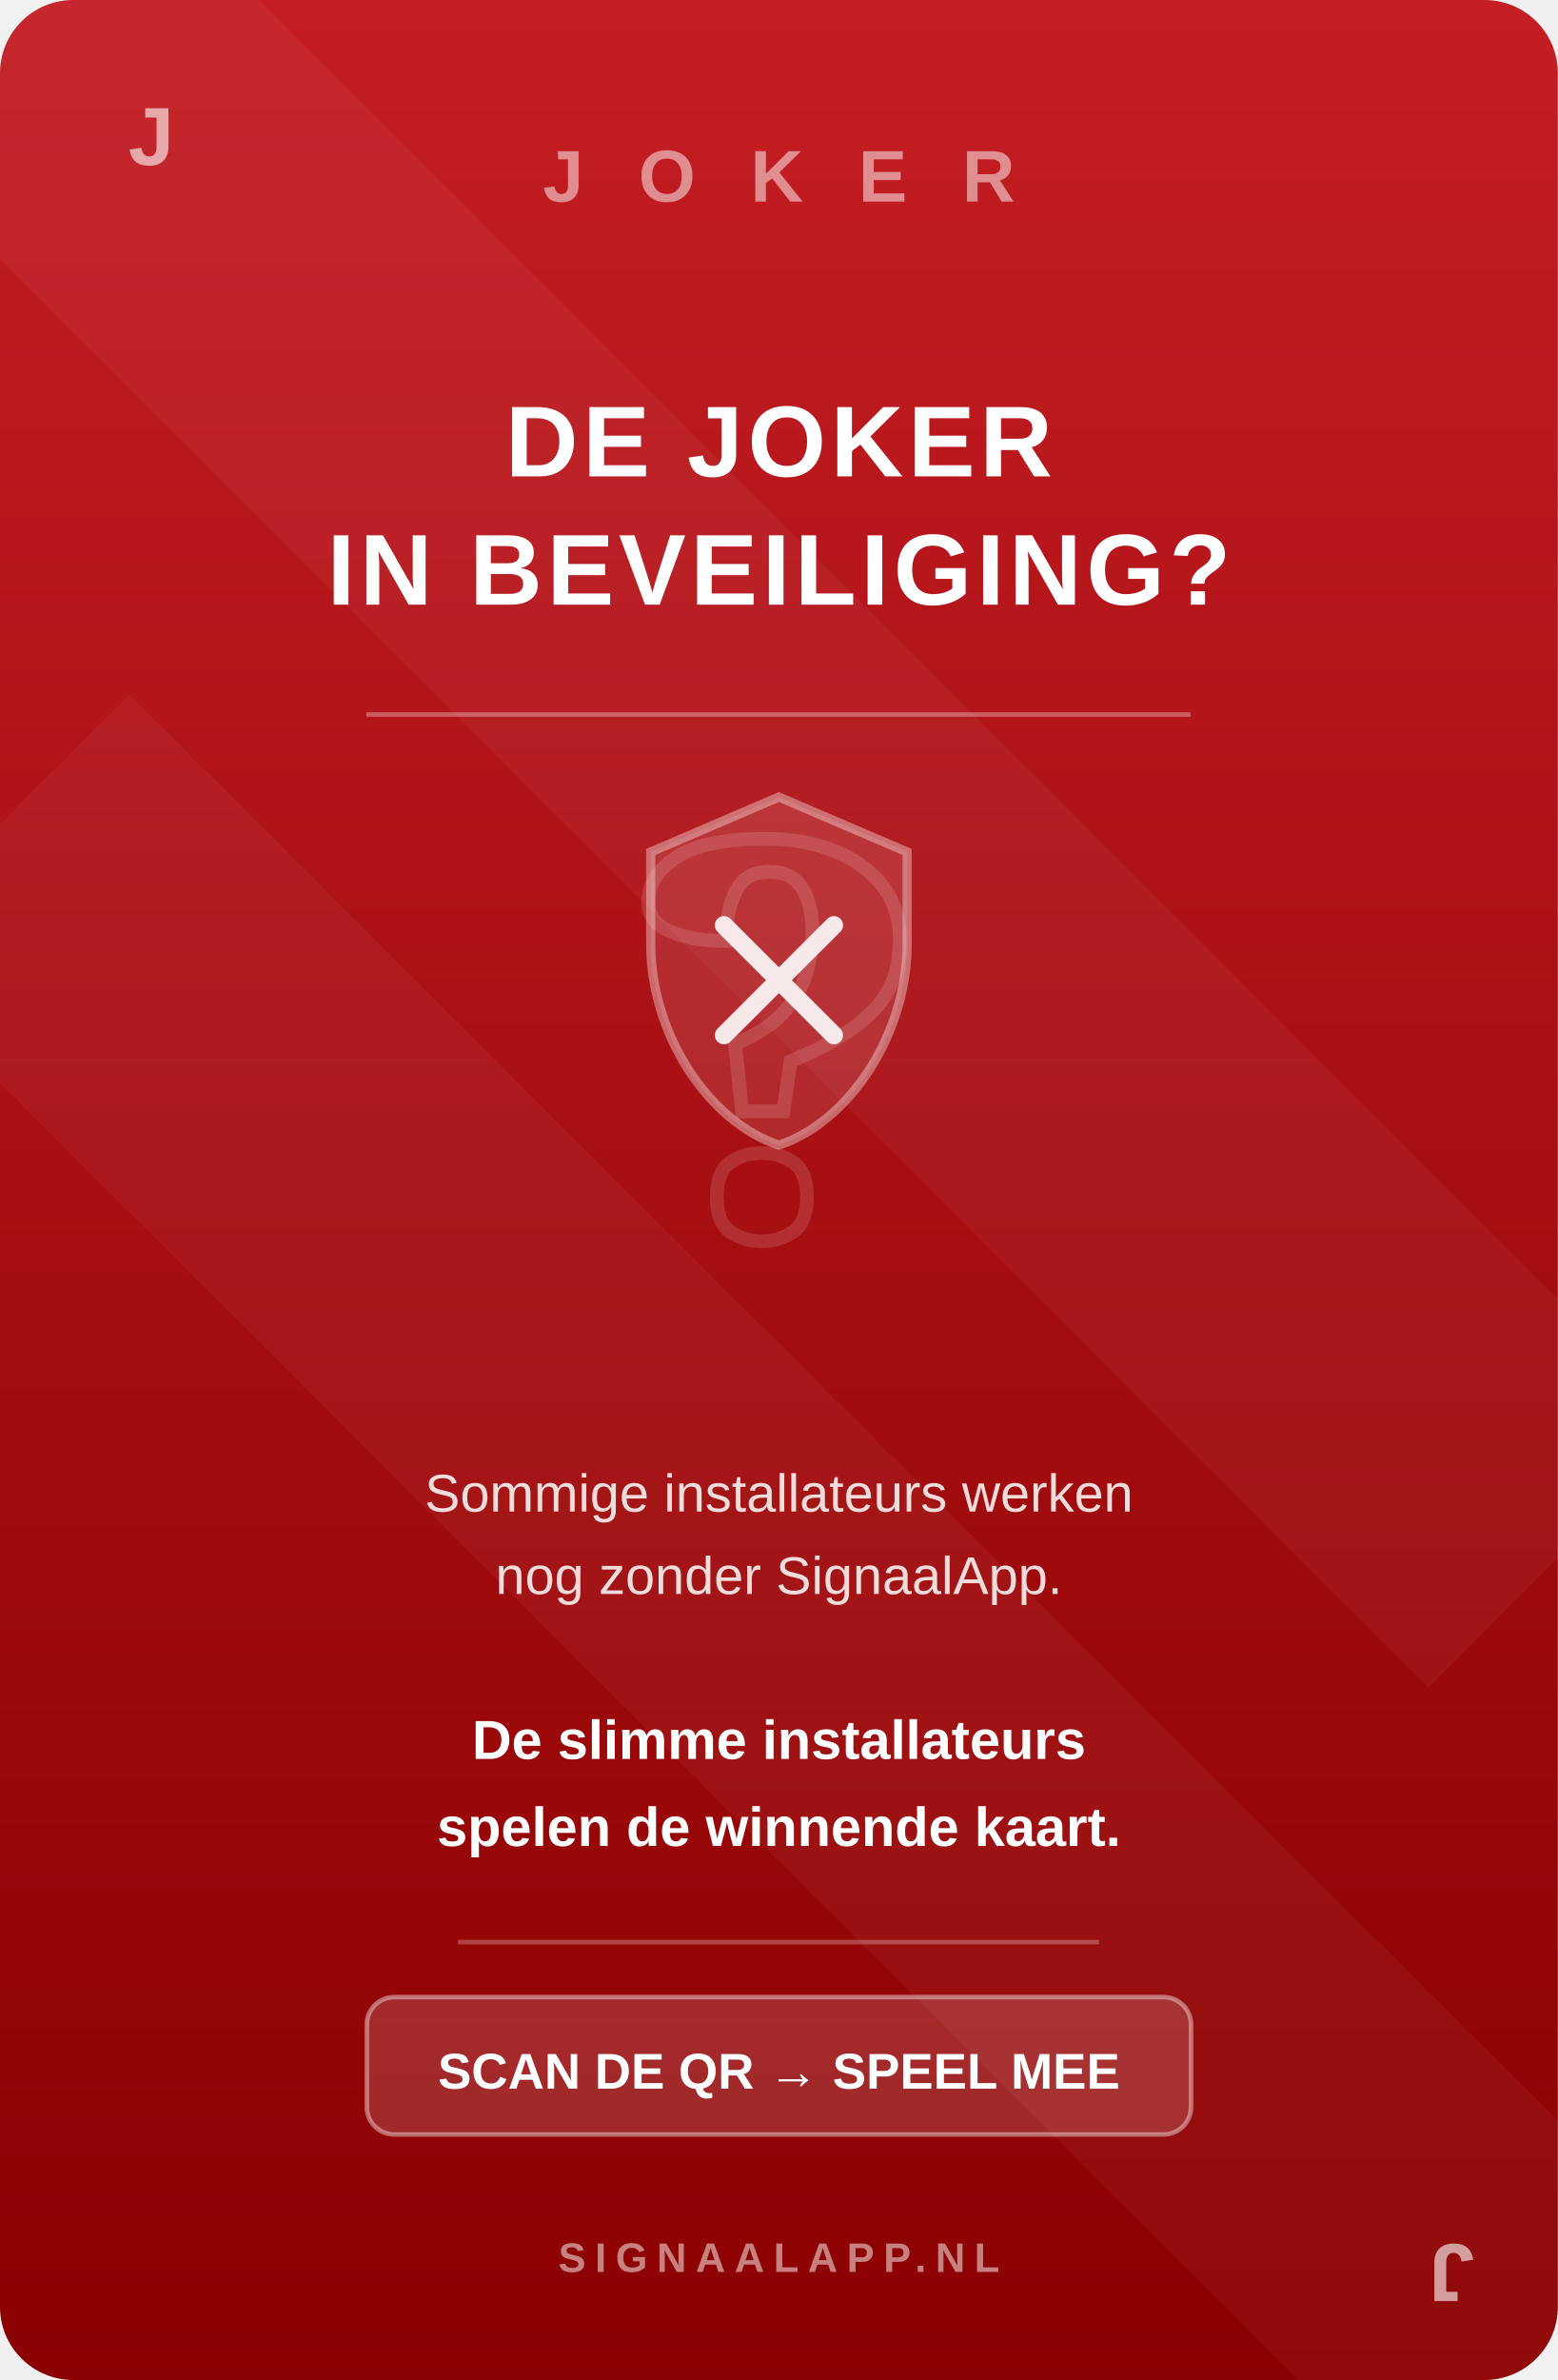
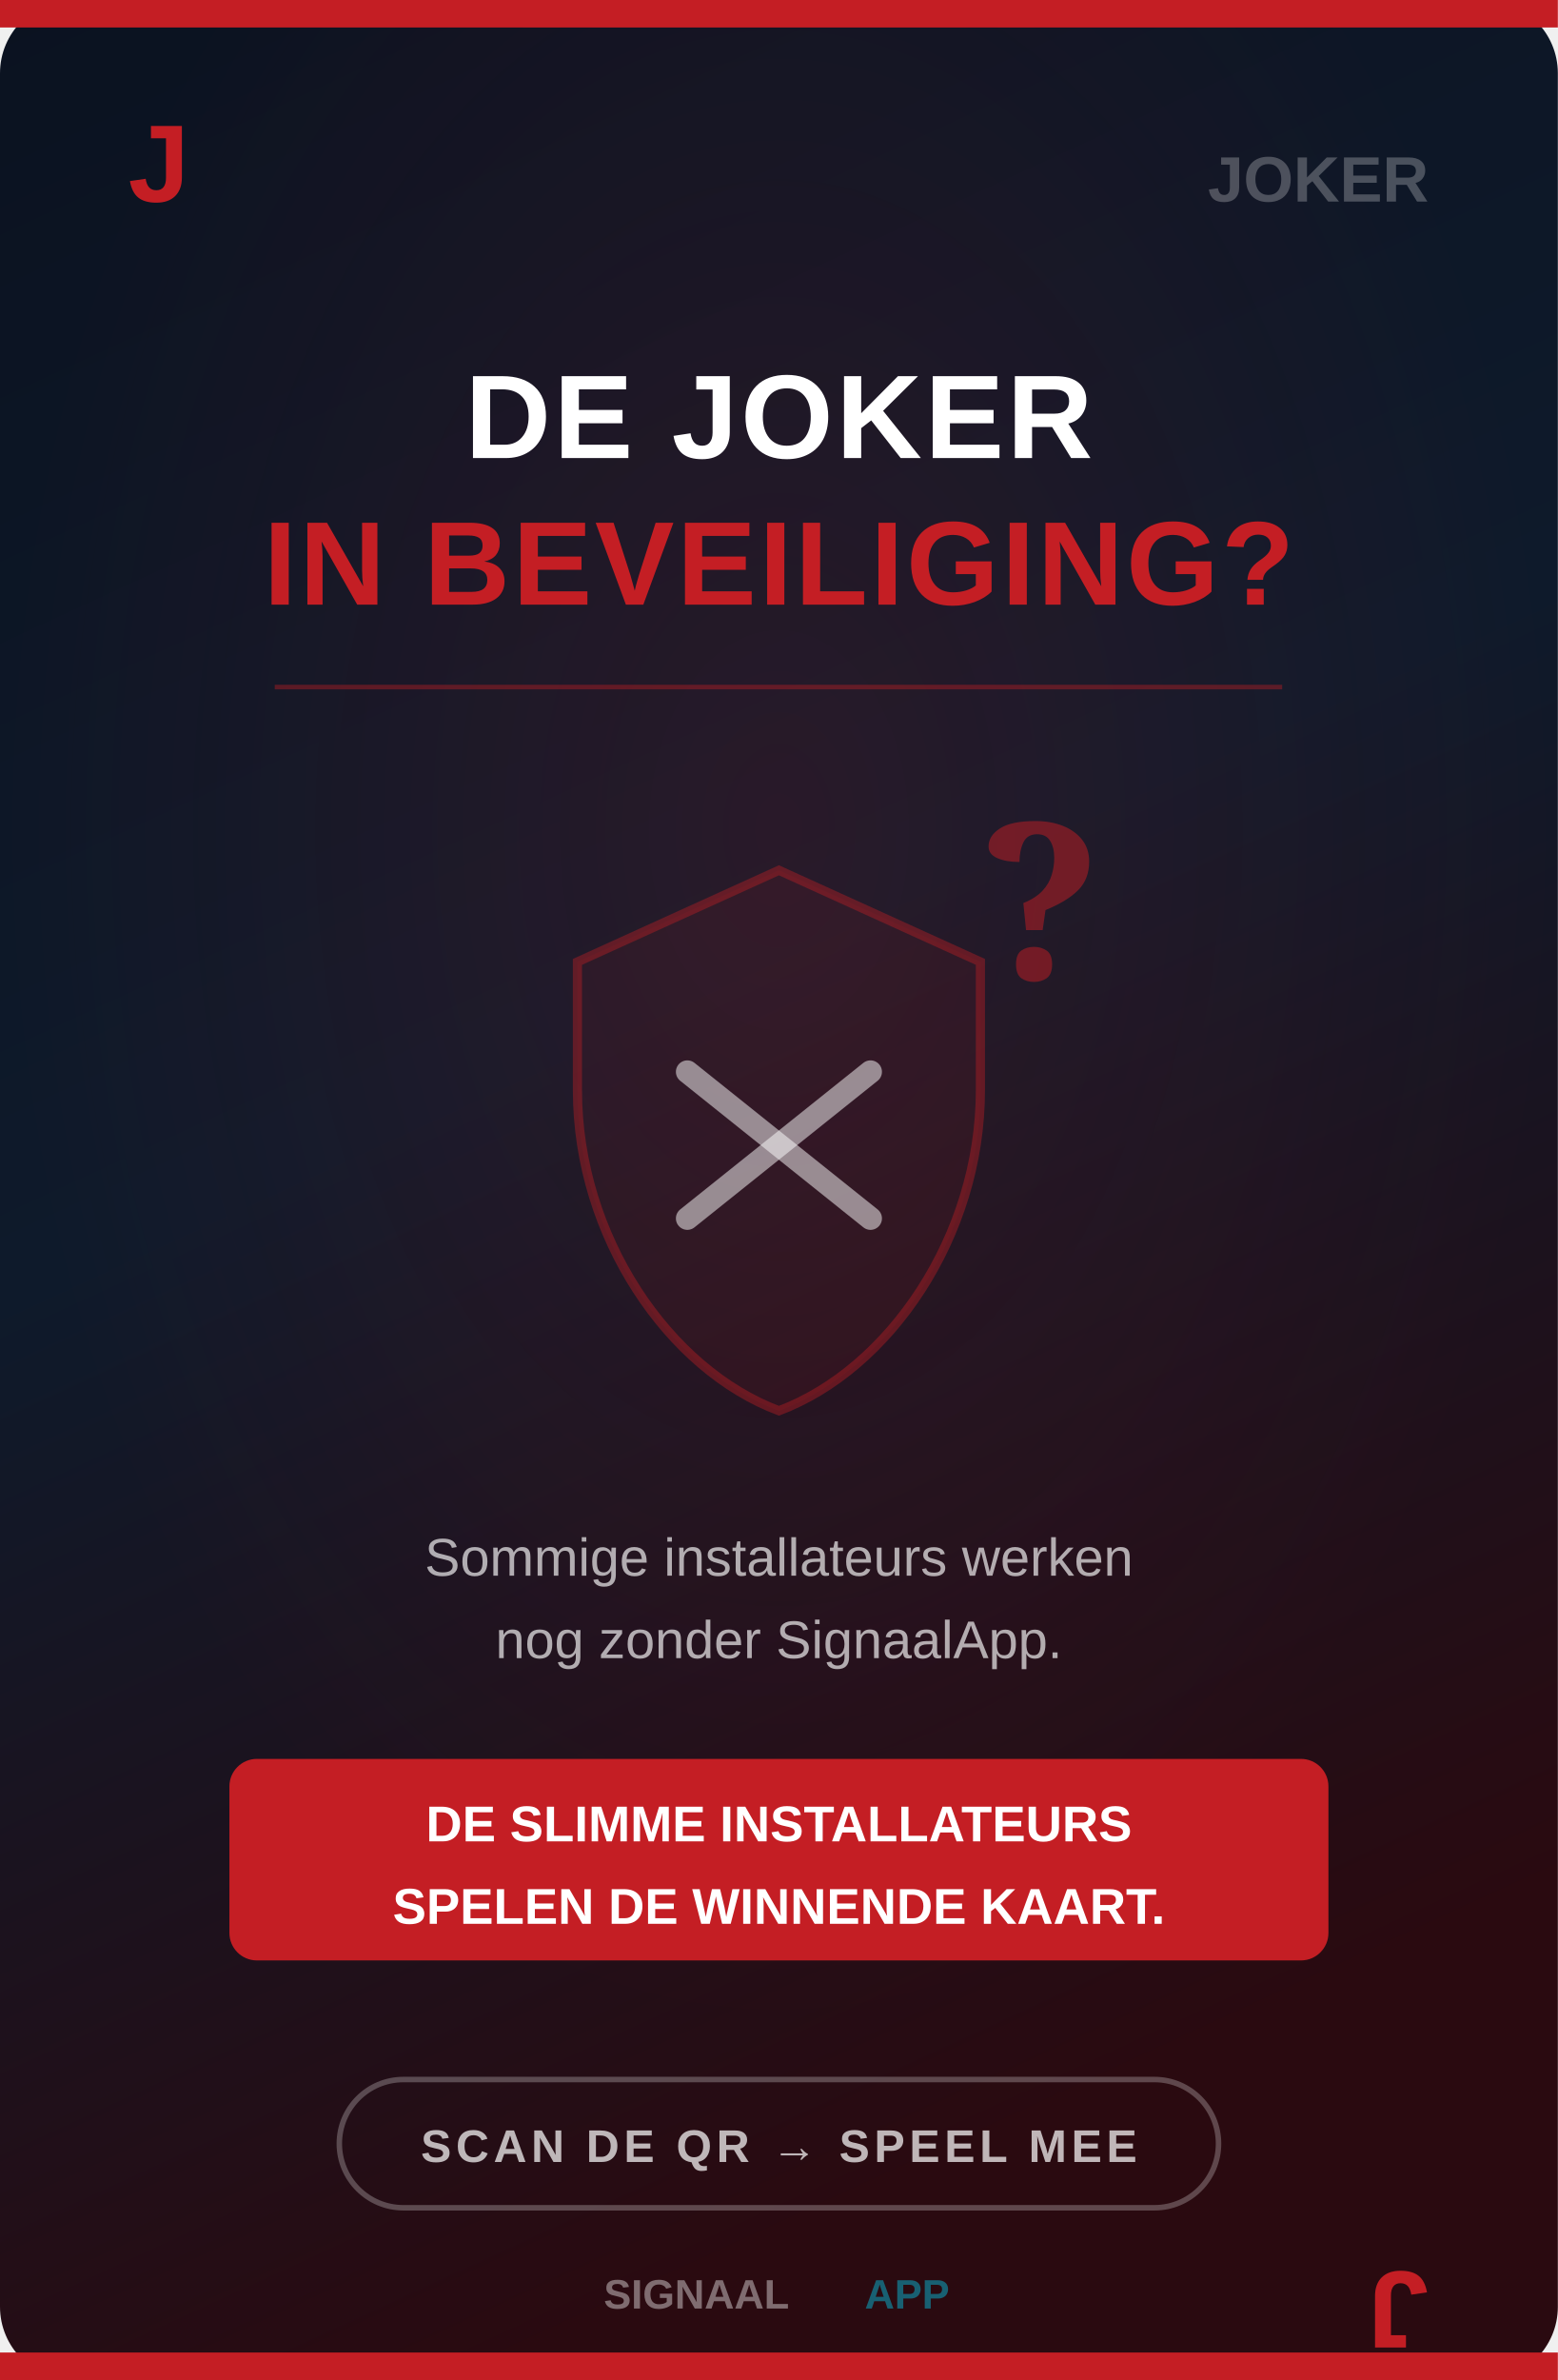
<svg xmlns="http://www.w3.org/2000/svg" viewBox="0 0 170.1 259.8" width="170.1" height="259.8">
  <defs>
-     <linearGradient id="jokerGrad" x1="0" y1="0" x2="0" y2="1">
-       <stop offset="0%" stop-color="#C41E24" />
-       <stop offset="100%" stop-color="#8B0000" />
+     <linearGradient id="jokerBg" x1="0" y1="0" x2="0.3" y2="1">
+       <stop offset="0%" stop-color="#0b1220" />
+       <stop offset="50%" stop-color="#0e1a2b" />
+       <stop offset="100%" stop-color="#2a0a10" />
    </linearGradient>
+     <radialGradient id="jokerGlow" cx="0.5" cy="0.35" r="0.5">
+       <stop offset="0%" stop-color="rgba(196,30,36,0.15)" />
+       <stop offset="100%" stop-color="rgba(196,30,36,0)" />
+     </radialGradient>
  </defs>
-   <rect width="170.1" height="259.8" rx="8" fill="url(#jokerGrad)" />
-   <g opacity="0.04">
-     <line x1="0" y1="0" x2="170.1" y2="170.1" stroke="#fff" stroke-width="40" />
-     <line x1="0" y1="90" x2="170.1" y2="259.8" stroke="#fff" stroke-width="40" />
+   <rect width="170.1" height="259.8" rx="8" fill="url(#jokerBg)" />
+   <rect width="170.1" height="259.8" rx="8" fill="url(#jokerGlow)" />
+   <rect x="0" y="0" width="170.1" height="3" rx="8 8 0 0" fill="#C41E24" />
+   <rect x="0" y="256.8" width="170.1" height="3" rx="0 0 8 8" fill="#C41E24" />
+   <text x="14" y="22" font-family="Montserrat, Arial, sans-serif" font-weight="800" font-size="12" fill="#C41E24">J</text>
+   <text x="156" y="22" font-family="Montserrat, Arial, sans-serif" font-weight="800" font-size="7" fill="rgba(255,255,255,0.25)" text-anchor="end">JOKER</text>
+   <g transform="translate(156, 248) rotate(180)">
+     <text x="0" y="0" font-family="Montserrat, Arial, sans-serif" font-weight="800" font-size="12" fill="#C41E24">J</text>
  </g>
-   <g transform="translate(85.05, 22)">
-     <text x="0" y="0" font-family="Montserrat, Arial, sans-serif" font-weight="800" font-size="8" fill="rgba(255,255,255,0.5)" text-anchor="middle" letter-spacing="6">JOKER</text>
+   <g transform="translate(85.05, 50)">
+     <text x="0" y="0" font-family="Montserrat, Arial, sans-serif" font-weight="800" font-size="13" fill="#FFFFFF" text-anchor="middle" letter-spacing="0.3">DE JOKER</text>
+     <text x="0" y="16" font-family="Montserrat, Arial, sans-serif" font-weight="800" font-size="13" fill="#C41E24" text-anchor="middle" letter-spacing="0.3">IN BEVEILIGING?</text>
  </g>
-   <g transform="translate(85.05, 52)">
-     <text x="0" y="0" font-family="Montserrat, Arial, sans-serif" font-weight="800" font-size="11" fill="#FFFFFF" text-anchor="middle" letter-spacing="0.5">DE JOKER</text>
-     <text x="0" y="14" font-family="Montserrat, Arial, sans-serif" font-weight="800" font-size="11" fill="#FFFFFF" text-anchor="middle" letter-spacing="0.5">IN BEVEILIGING?</text>
+   <line x1="30" y1="75" x2="140" y2="75" stroke="rgba(196,30,36,0.4)" stroke-width="0.5" />
+   <g transform="translate(85.05, 125)">
+     <path d="M0-30L-22-20v14c0 16 10 30.5 22 35 12-4.5 22-19 22-35v-14L0-30z" fill="rgba(196,30,36,0.08)" stroke="rgba(196,30,36,0.4)" stroke-width="1" />
+     <line x1="-10" y1="-8" x2="10" y2="8" stroke="rgba(255,255,255,0.5)" stroke-width="2.5" stroke-linecap="round" />
+     <line x1="10" y1="-8" x2="-10" y2="8" stroke="rgba(255,255,255,0.5)" stroke-width="2.5" stroke-linecap="round" />
+     <text x="22" y="-18" font-family="Georgia, serif" font-size="24" fill="rgba(196,30,36,0.5)" font-weight="700">?</text>
  </g>
-   <line x1="40" y1="78" x2="130" y2="78" stroke="rgba(255,255,255,0.3)" stroke-width="0.5" />
-   <g transform="translate(85.05, 120)" opacity="0.9">
-     <text x="0" y="15" font-family="Georgia, serif" font-weight="700" font-size="60" fill="none" stroke="rgba(255,255,255,0.15)" stroke-width="1.5" text-anchor="middle">?</text>
-     <g transform="translate(0, -15)">
-       <path d="M0-18L-14-12v10c0 10 6.4 19.5 14 22 7.6-2.5 14-12 14-22v-10L0-18z" fill="rgba(255,255,255,0.12)" stroke="rgba(255,255,255,0.4)" stroke-width="1" />
-       <line x1="-6" y1="-4" x2="6" y2="8" stroke="#FFFFFF" stroke-width="2" stroke-linecap="round" />
-       <line x1="6" y1="-4" x2="-6" y2="8" stroke="#FFFFFF" stroke-width="2" stroke-linecap="round" />
-     </g>
+   <g transform="translate(85.05, 172)">
+     <text x="0" y="0" font-family="Montserrat, Arial, sans-serif" font-weight="400" font-size="5.8" fill="rgba(255,255,255,0.65)" text-anchor="middle">Sommige installateurs werken</text>
+     <text x="0" y="9" font-family="Montserrat, Arial, sans-serif" font-weight="400" font-size="5.8" fill="rgba(255,255,255,0.65)" text-anchor="middle">nog zonder SignaalApp.</text>
  </g>
-   <g transform="translate(85.05, 165)">
-     <text x="0" y="0" font-family="Montserrat, Arial, sans-serif" font-weight="400" font-size="5.8" fill="rgba(255,255,255,0.85)" text-anchor="middle">Sommige installateurs werken</text>
-     <text x="0" y="9" font-family="Montserrat, Arial, sans-serif" font-weight="400" font-size="5.8" fill="rgba(255,255,255,0.85)" text-anchor="middle">nog zonder SignaalApp.</text>
+   <g transform="translate(85.05, 202)">
+     <rect x="-60" y="-10" width="120" height="22" rx="3" fill="#C41E24" />
+     <text x="0" y="-1" font-family="Montserrat, Arial, sans-serif" font-weight="800" font-size="5.5" fill="#FFFFFF" text-anchor="middle">DE SLIMME INSTALLATEURS</text>
+     <text x="0" y="8" font-family="Montserrat, Arial, sans-serif" font-weight="800" font-size="5.5" fill="#FFFFFF" text-anchor="middle">SPELEN DE WINNENDE KAART.</text>
  </g>
-   <g transform="translate(85.05, 192)">
-     <text x="0" y="0" font-family="Montserrat, Arial, sans-serif" font-weight="700" font-size="6" fill="#FFFFFF" text-anchor="middle">De slimme installateurs</text>
-     <text x="0" y="9.5" font-family="Montserrat, Arial, sans-serif" font-weight="700" font-size="6" fill="#FFFFFF" text-anchor="middle">spelen de winnende kaart.</text>
+   <g transform="translate(85.05, 233)">
+     <rect x="-48" y="-6" width="96" height="14" rx="7" fill="none" stroke="rgba(255,255,255,0.25)" stroke-width="0.6" />
+     <text x="0" y="3" font-family="Montserrat, Arial, sans-serif" font-weight="700" font-size="5" fill="rgba(255,255,255,0.7)" text-anchor="middle" letter-spacing="0.5">SCAN DE QR → SPEEL MEE</text>
  </g>
-   <line x1="50" y1="212" x2="120" y2="212" stroke="rgba(255,255,255,0.25)" stroke-width="0.5" />
-   <g transform="translate(85.05, 225)">
-     <rect x="-45" y="-7" width="90" height="15" rx="3" fill="rgba(255,255,255,0.15)" stroke="rgba(255,255,255,0.4)" stroke-width="0.5" />
-     <text x="0" y="3" font-family="Montserrat, Arial, sans-serif" font-weight="700" font-size="5.5" fill="#FFFFFF" text-anchor="middle">SCAN DE QR → SPEEL MEE</text>
+   <g transform="translate(85.05, 252)">
+     <text x="-9" y="0" font-family="Montserrat, Arial, sans-serif" font-weight="800" font-size="4.5" fill="rgba(255,255,255,0.4)" text-anchor="middle">SIGNAAL</text>
+     <text x="14" y="0" font-family="Montserrat, Arial, sans-serif" font-weight="800" font-size="4.5" fill="rgba(6,182,212,0.5)" text-anchor="middle">APP</text>
  </g>
-   <g transform="translate(85.05, 248)">
-     <text x="0" y="0" font-family="Montserrat, Arial, sans-serif" font-weight="600" font-size="4.5" fill="rgba(255,255,255,0.5)" text-anchor="middle" letter-spacing="1">SIGNAALAPP.NL</text>
-   </g>
-   <text x="14" y="18" font-family="Montserrat, Arial, sans-serif" font-weight="800" font-size="9" fill="rgba(255,255,255,0.6)">J</text>
-   <text x="156" y="253" font-family="Montserrat, Arial, sans-serif" font-weight="800" font-size="9" fill="rgba(255,255,255,0.6)" text-anchor="end" transform="rotate(180, 156, 249)">J</text>
</svg>
